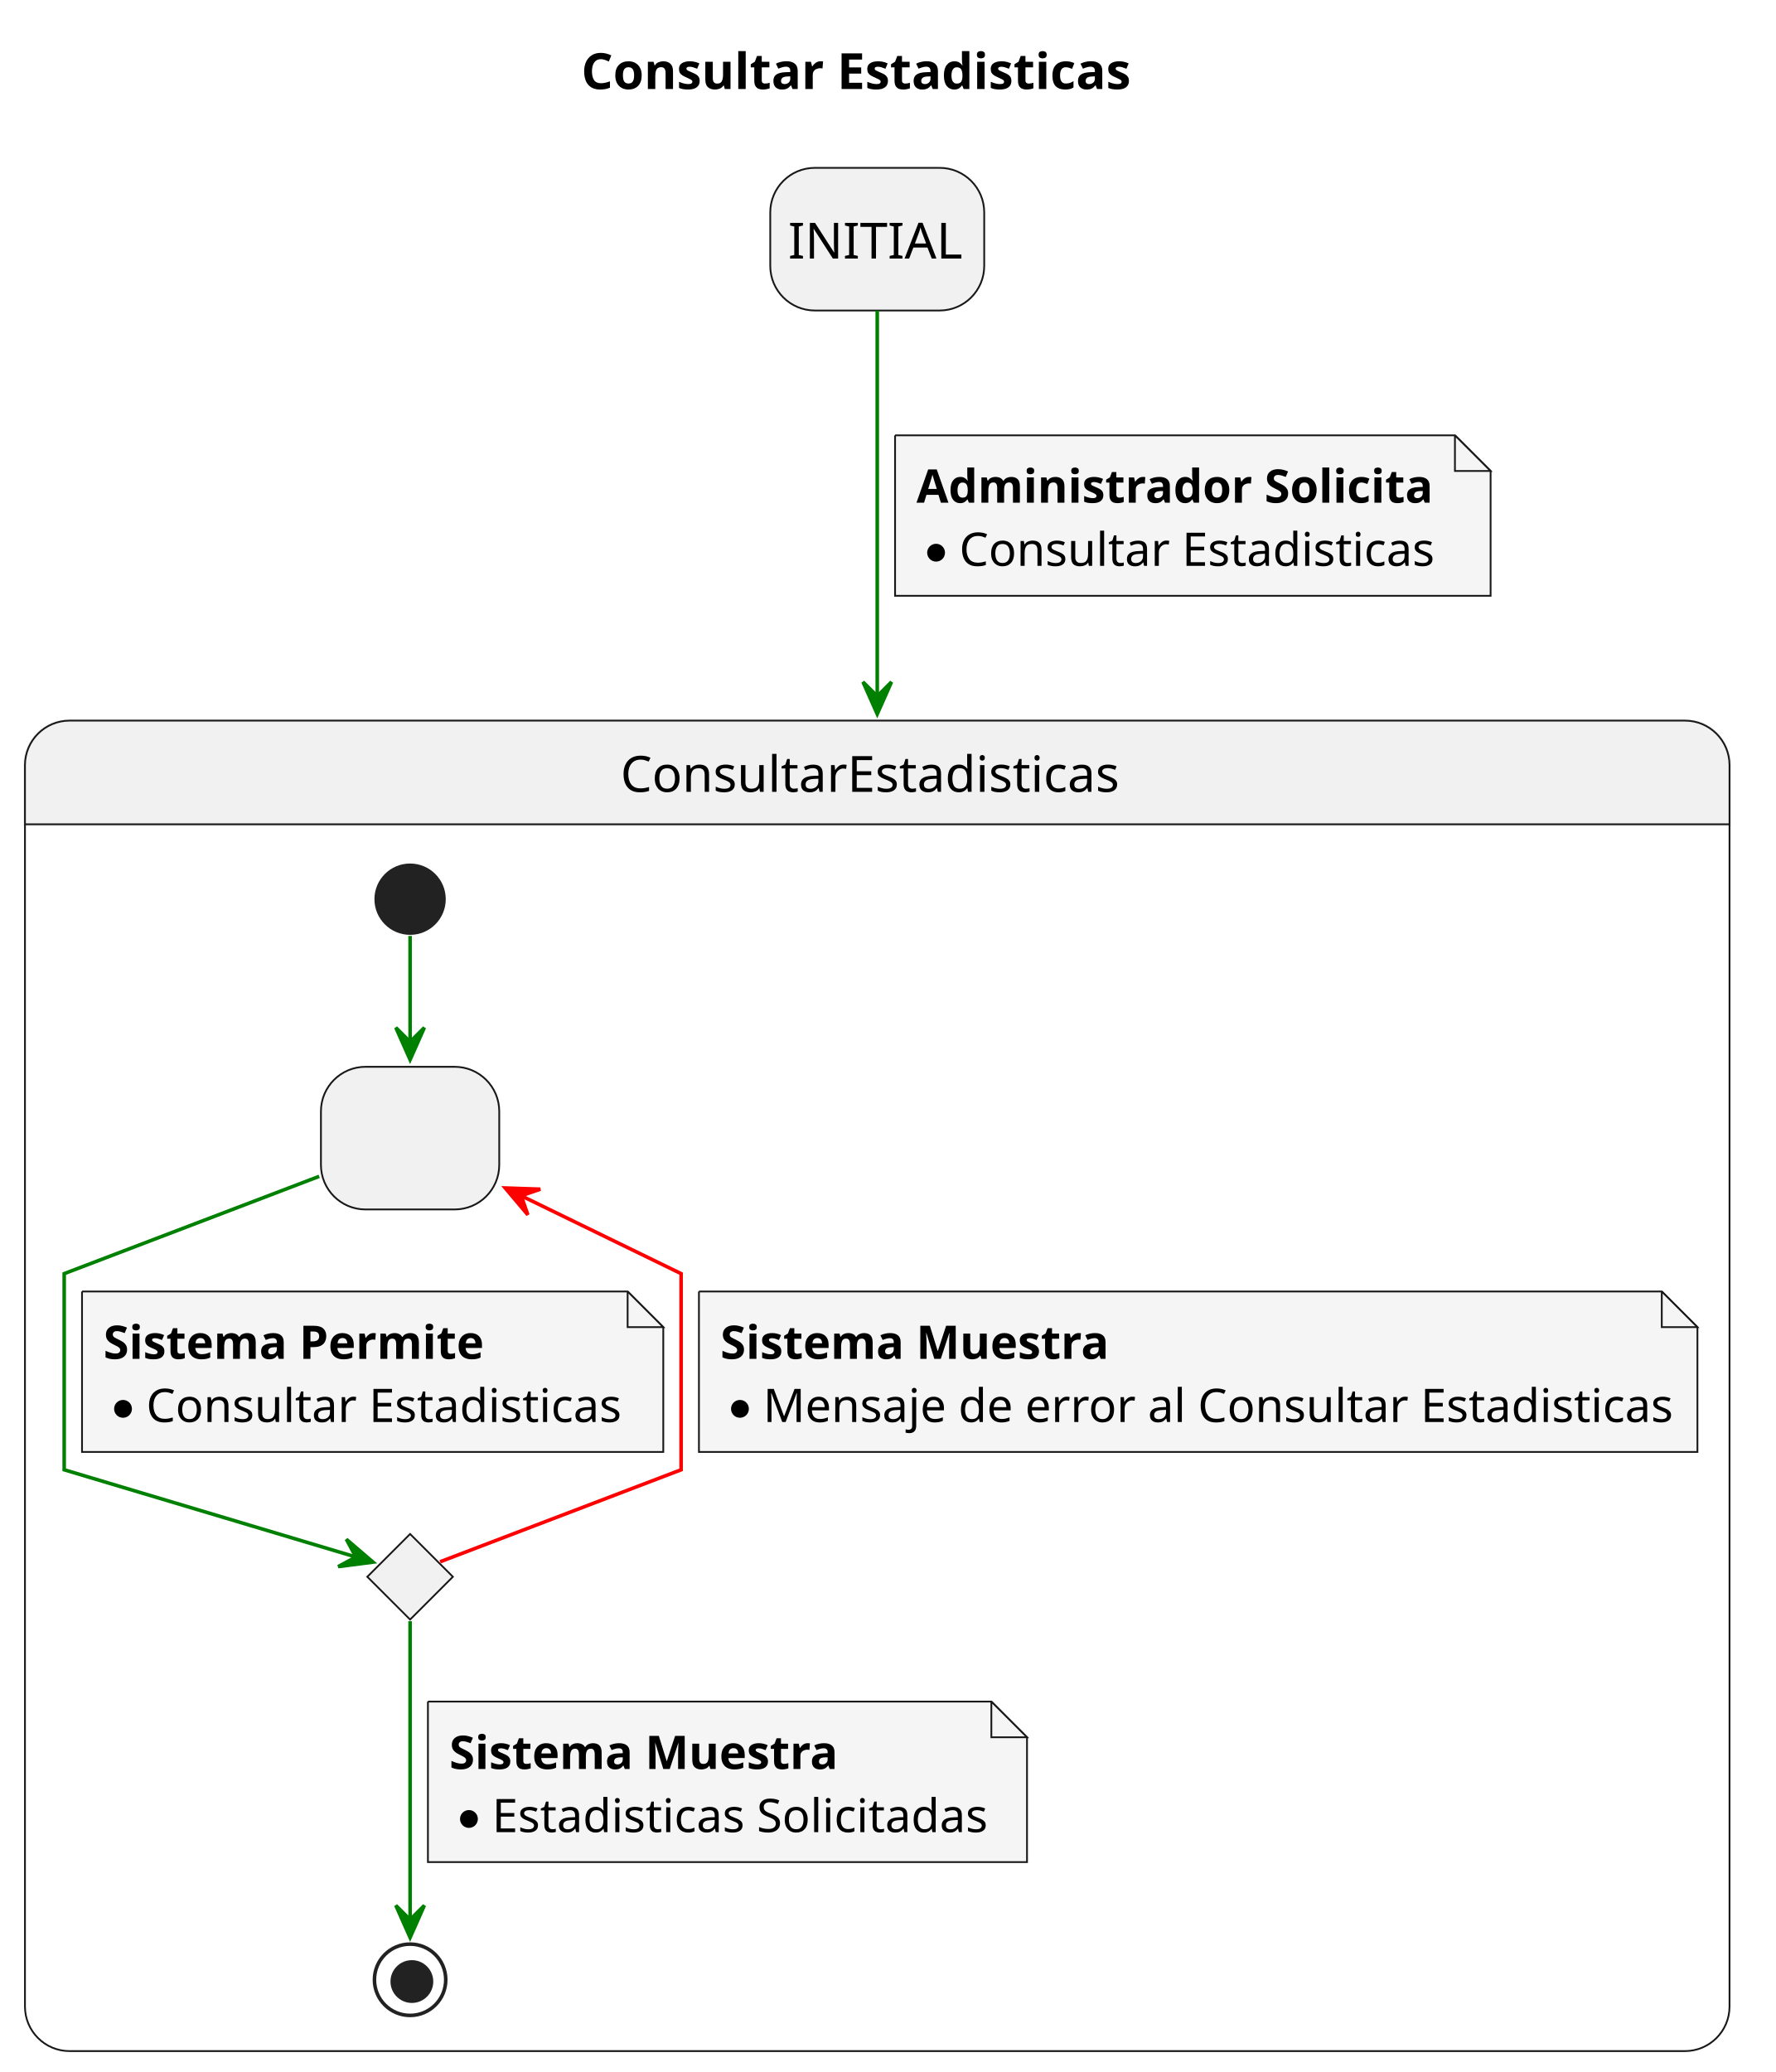
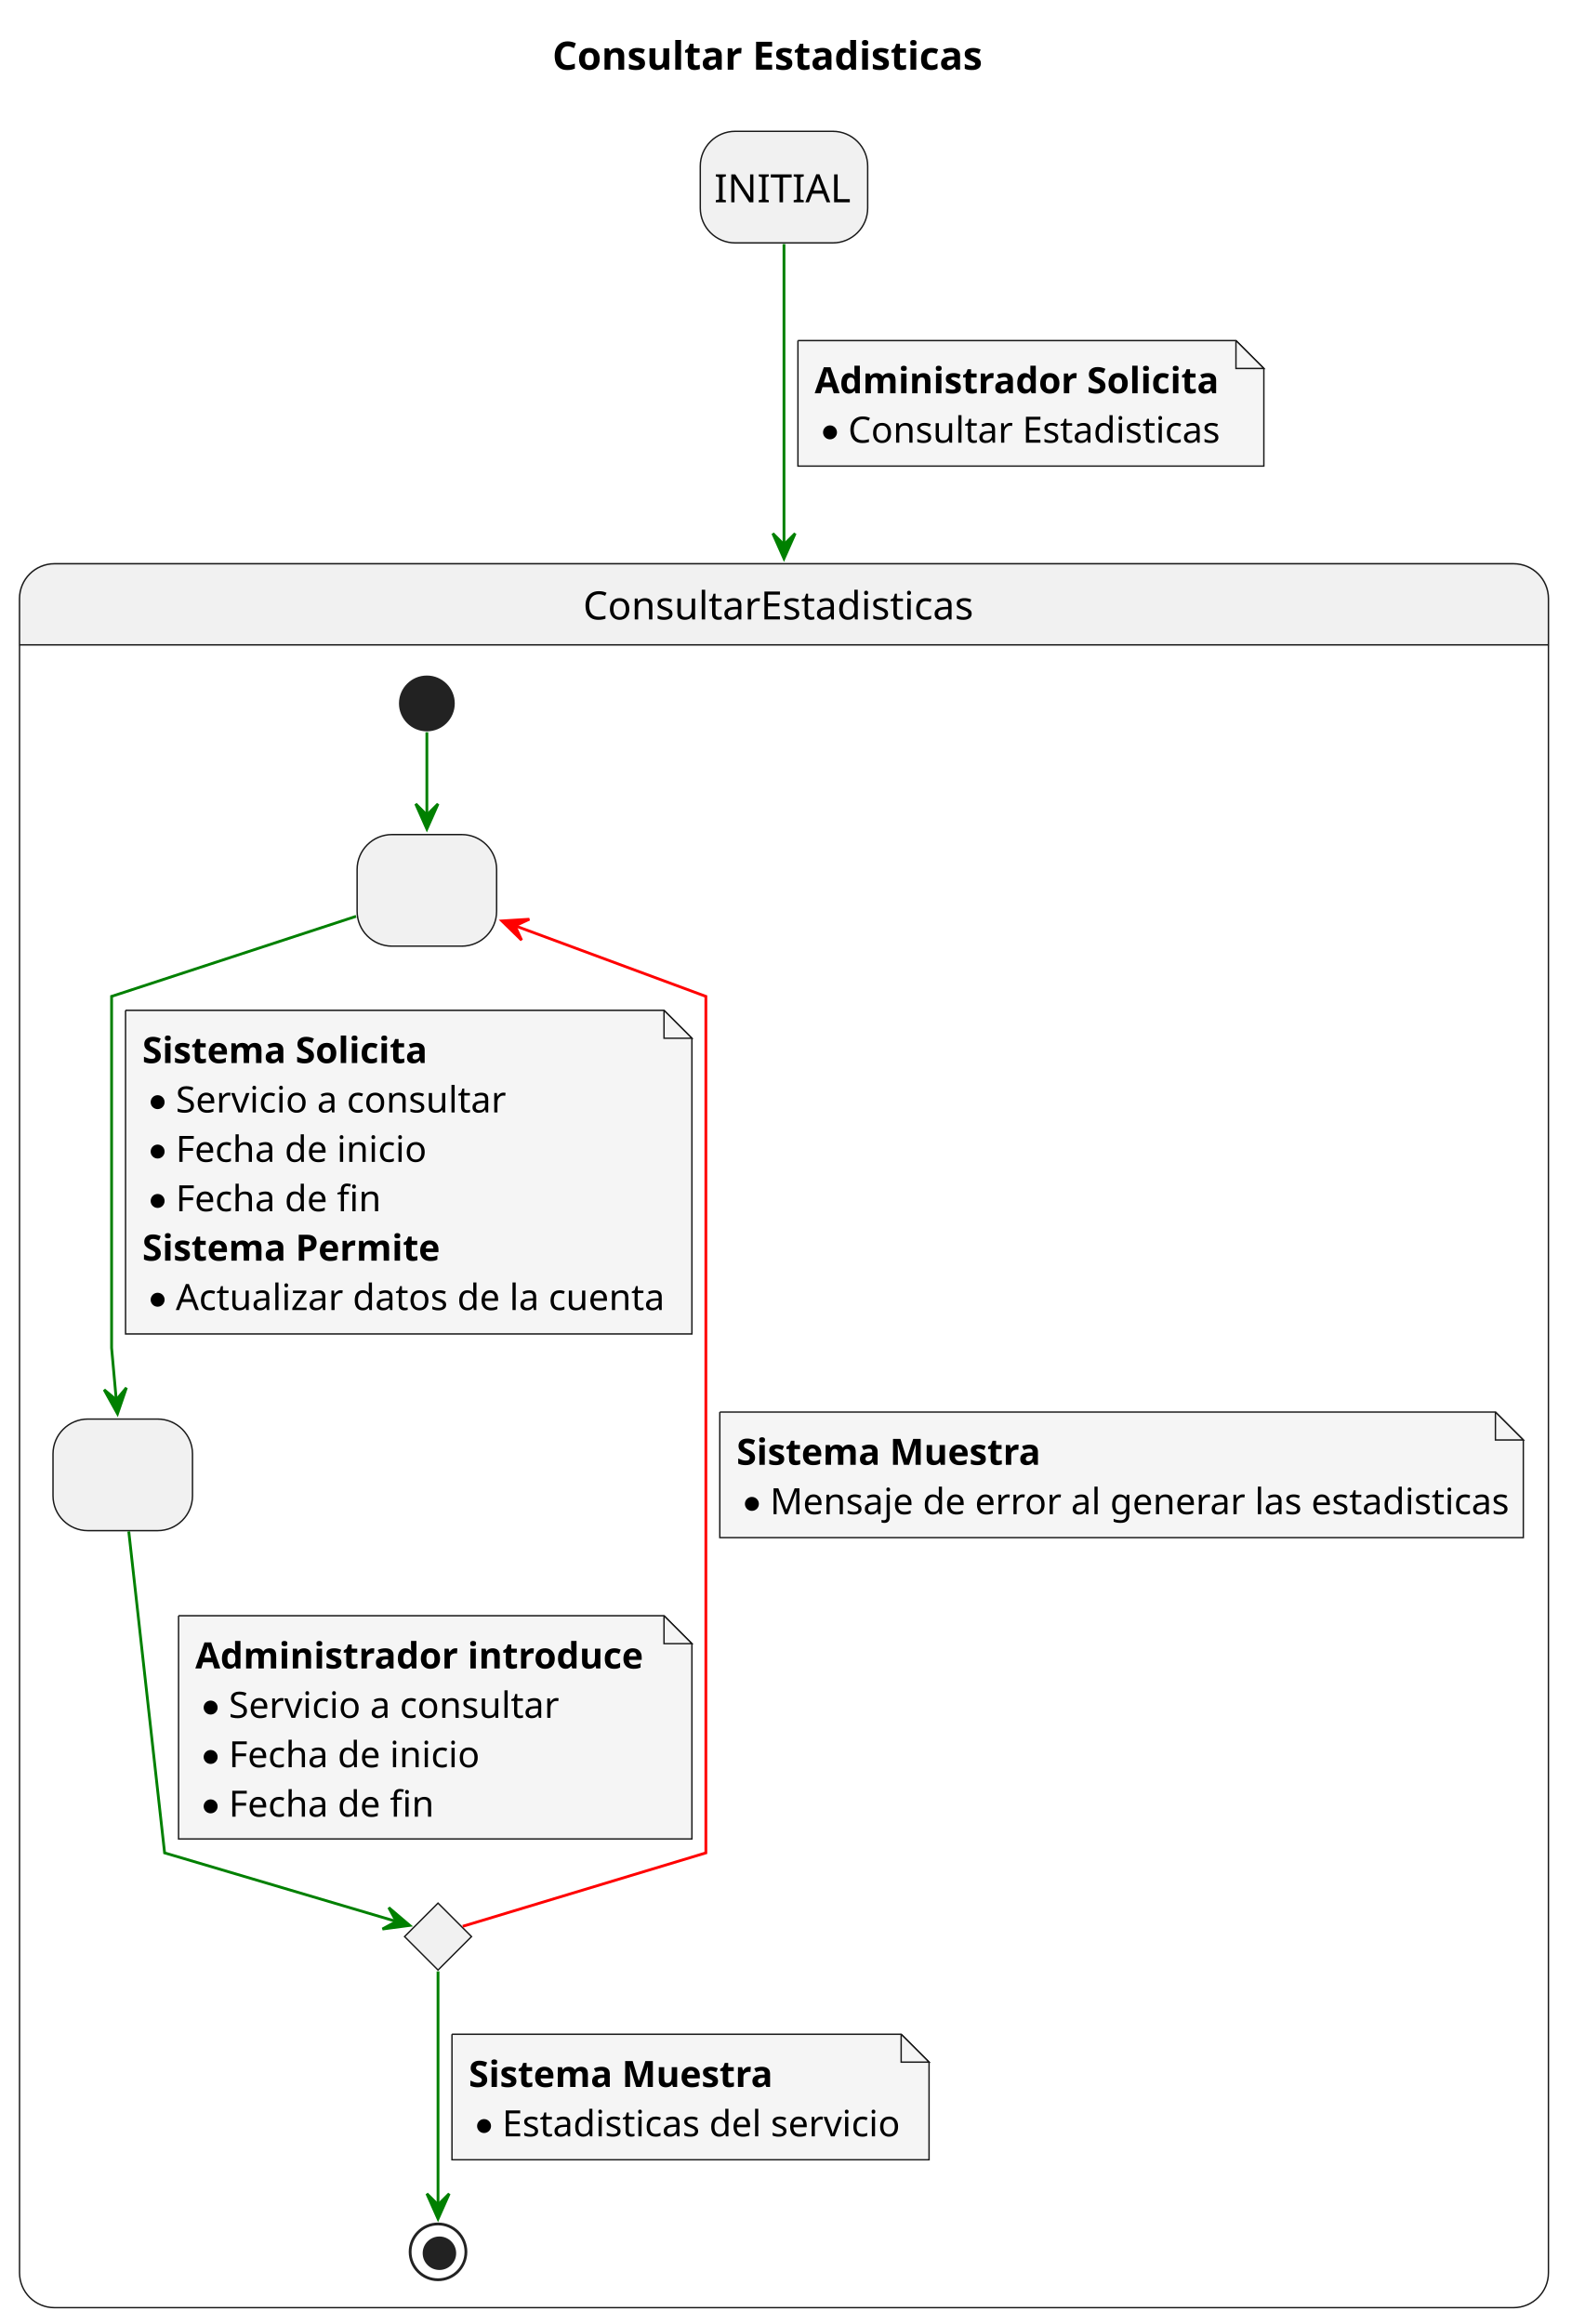
- <svg xmlns="http://www.w3.org/2000/svg" contentStyleType="text/css" height="581px" preserveAspectRatio="none" style="width:498px;height:581px;background:#FFFFFF;" version="1.1" viewBox="0 0 498 581" width="498px" zoomAndPan="magnify">
+ <svg xmlns="http://www.w3.org/2000/svg" contentStyleType="text/css" height="833px" preserveAspectRatio="none" style="width:568px;height:833px;background:#FFFFFF;" version="1.1" viewBox="0 0 568 833" width="568px" zoomAndPan="magnify">
  <defs />
  <g>
-     <rect fill="none" height="29.068" id="_title" style="stroke:none;stroke-width:1.0;" width="162" x="158" y="5" />
-     <text fill="#000000" font-family="sans-serif" font-size="14" font-weight="bold" lengthAdjust="spacing" textLength="152" x="163" y="24.966">Consultar Estadisticas</text>
-     <rect fill="#F1F1F1" height="40" rx="12.5" ry="12.5" style="stroke:#181818;stroke-width:0.5;" width="60" x="216" y="47.068" />
-     <text fill="#000000" font-family="sans-serif" font-size="14" lengthAdjust="spacing" textLength="50" x="221" y="72.5">INITIAL</text>
-     <path d="M19.5,202.068 L472.5,202.068 A12.5,12.5 0 0 1 485,214.568 L485,231.136 L7,231.136 L7,214.568 A12.5,12.5 0 0 1 19.5,202.068 " fill="#F1F1F1" style="stroke:#F1F1F1;stroke-width:1.0;" />
-     <rect fill="none" height="373.068" rx="12.5" ry="12.5" style="stroke:#181818;stroke-width:0.5;" width="478" x="7" y="202.068" />
-     <line style="stroke:#181818;stroke-width:0.5;" x1="7" x2="485" y1="231.136" y2="231.136" />
-     <text fill="#000000" font-family="sans-serif" font-size="14" lengthAdjust="spacing" textLength="144" x="174" y="222.034">ConsultarEstadisticas</text>
-     <rect fill="#F1F1F1" height="40" rx="12.5" ry="12.5" style="stroke:#181818;stroke-width:0.5;" width="50" x="90" y="299.136" />
-     <text fill="#000000" font-family="sans-serif" font-size="14" lengthAdjust="spacing" textLength="4" x="113" y="324.568"> </text>
+     <rect fill="none" height="29.068" id="_title" style="stroke:none;stroke-width:1.0;" width="162" x="193" y="5" />
+     <text fill="#000000" font-family="sans-serif" font-size="14" font-weight="bold" lengthAdjust="spacing" textLength="152" x="198" y="24.966">Consultar Estadisticas</text>
+     <rect fill="#F1F1F1" height="40" rx="12.5" ry="12.5" style="stroke:#181818;stroke-width:0.5;" width="60" x="251" y="47.068" />
+     <text fill="#000000" font-family="sans-serif" font-size="14" lengthAdjust="spacing" textLength="50" x="256" y="72.5">INITIAL</text>
+     <path d="M19.5,202.068 L542.5,202.068 A12.5,12.5 0 0 1 555,214.568 L555,231.136 L7,231.136 L7,214.568 A12.5,12.5 0 0 1 19.5,202.068 " fill="#F1F1F1" style="stroke:#F1F1F1;stroke-width:1.0;" />
+     <rect fill="none" height="625.068" rx="12.5" ry="12.5" style="stroke:#181818;stroke-width:0.5;" width="548" x="7" y="202.068" />
+     <line style="stroke:#181818;stroke-width:0.5;" x1="7" x2="555" y1="231.136" y2="231.136" />
+     <text fill="#000000" font-family="sans-serif" font-size="14" lengthAdjust="spacing" textLength="144" x="209" y="222.034">ConsultarEstadisticas</text>
+     <rect fill="#F1F1F1" height="40" rx="12.5" ry="12.5" style="stroke:#181818;stroke-width:0.5;" width="50" x="128" y="299.136" />
+     <text fill="#000000" font-family="sans-serif" font-size="14" lengthAdjust="spacing" textLength="4" x="151" y="324.568"> </text>
+     <rect fill="#F1F1F1" height="40" rx="12.5" ry="12.5" style="stroke:#181818;stroke-width:0.5;" width="50" x="19" y="508.636" />
+     <text fill="#000000" font-family="sans-serif" font-size="14" lengthAdjust="spacing" textLength="4" x="42" y="534.068"> </text>
    <g id="elem_4">
-       <polygon fill="#F1F1F1" points="115,430.136,127,442.136,115,454.136,103,442.136,115,430.136" style="stroke:#181818;stroke-width:0.5;" />
+       <polygon fill="#F1F1F1" points="157,682.136,169,694.136,157,706.136,145,694.136,157,682.136" style="stroke:#181818;stroke-width:0.5;" />
    </g>
-     <ellipse cx="115" cy="252.136" fill="#222222" rx="10" ry="10" style="stroke:none;stroke-width:1.0;" />
-     <ellipse cx="115" cy="555.136" fill="none" rx="10" ry="10" style="stroke:#222222;stroke-width:1.0;" />
-     <ellipse cx="115.5" cy="555.636" fill="#222222" rx="6" ry="6" style="stroke:none;stroke-width:1.0;" />
+     <ellipse cx="153" cy="252.136" fill="#222222" rx="10" ry="10" style="stroke:none;stroke-width:1.0;" />
+     <ellipse cx="157" cy="807.136" fill="none" rx="10" ry="10" style="stroke:#222222;stroke-width:1.0;" />
+     <ellipse cx="157.5" cy="807.636" fill="#222222" rx="6" ry="6" style="stroke:none;stroke-width:1.0;" />
    <g id="link_*start*ConsultarEstadisticas_2">
-       <path d="M115,262.446 C115,270.236 115,281.736 115,292.266 " fill="none" id="*start*ConsultarEstadisticas-to-2" style="stroke:#008000;stroke-width:1.0;" />
-       <polygon fill="#008000" points="115,297.146,119,288.146,115,292.146,111,288.146,115,297.146" style="stroke:#008000;stroke-width:1.0;" />
+       <path d="M153,262.446 C153,270.236 153,281.736 153,292.266 " fill="none" id="*start*ConsultarEstadisticas-to-2" style="stroke:#008000;stroke-width:1.0;" />
+       <polygon fill="#008000" points="153,297.146,157,288.146,153,292.146,149,288.146,153,297.146" style="stroke:#008000;stroke-width:1.0;" />
    </g>
-     <g id="link_2_4">
-       <path d="M89.51,329.856 C60.77,340.816 18,357.136 18,357.136 C18,357.136 18,412.136 18,412.136 C18,412.136 72.88,428.546 100.08,436.676 " fill="none" id="2-to-4" style="stroke:#008000;stroke-width:1.0;" />
-       <polygon fill="#008000" points="104.6,438.026,97.12,431.619,99.809,436.596,94.832,439.284,104.6,438.026" style="stroke:#008000;stroke-width:1.0;" />
-       <path d="M23,362.136 L23,407.136 L186,407.136 L186,372.136 L176,362.136 L23,362.136 " fill="#F5F5F5" style="stroke:#181818;stroke-width:0.5;" />
-       <path d="M176,362.136 L176,372.136 L186,372.136 L176,362.136 " fill="#F5F5F5" style="stroke:#181818;stroke-width:0.5;" />
-       <text fill="#000000" font-family="sans-serif" font-size="13" font-weight="bold" lengthAdjust="spacing" textLength="108" x="29" y="381.033">Sistema Permite</text>
-       <ellipse cx="34.5" cy="395.048" fill="#000000" rx="2.5" ry="2.5" style="stroke:#000000;stroke-width:0.0;" />
-       <text fill="#000000" font-family="sans-serif" font-size="13" lengthAdjust="spacing" textLength="130" x="41" y="398.739">Consultar Estadisticas</text>
+     <g id="link_2_3">
+       <path d="M127.64,328.436 C94.32,339.346 40,357.136 40,357.136 C40,357.136 40,483.136 40,483.136 C40,483.136 40.81,492.136 41.7,502.036 " fill="none" id="2-to-3" style="stroke:#008000;stroke-width:1.0;" />
+       <polygon fill="#008000" points="42.12,506.736,45.308,497.417,41.678,501.755,37.339,498.125,42.12,506.736" style="stroke:#008000;stroke-width:1.0;" />
+       <path d="M45,362.136 L45,478.136 L248,478.136 L248,372.136 L238,362.136 L45,362.136 " fill="#F5F5F5" style="stroke:#181818;stroke-width:0.5;" />
+       <path d="M238,362.136 L238,372.136 L248,372.136 L238,362.136 " fill="#F5F5F5" style="stroke:#181818;stroke-width:0.5;" />
+       <text fill="#000000" font-family="sans-serif" font-size="13" font-weight="bold" lengthAdjust="spacing" textLength="103" x="51" y="381.033">Sistema Solicita</text>
+       <ellipse cx="56.5" cy="395.048" fill="#000000" rx="2.5" ry="2.5" style="stroke:#000000;stroke-width:0.0;" />
+       <text fill="#000000" font-family="sans-serif" font-size="13" lengthAdjust="spacing" textLength="115" x="63" y="398.739">Servicio a consultar</text>
+       <ellipse cx="56.5" cy="412.754" fill="#000000" rx="2.5" ry="2.5" style="stroke:#000000;stroke-width:0.0;" />
+       <text fill="#000000" font-family="sans-serif" font-size="13" lengthAdjust="spacing" textLength="87" x="63" y="416.445">Fecha de inicio</text>
+       <ellipse cx="56.5" cy="430.46" fill="#000000" rx="2.5" ry="2.5" style="stroke:#000000;stroke-width:0.0;" />
+       <text fill="#000000" font-family="sans-serif" font-size="13" lengthAdjust="spacing" textLength="71" x="63" y="434.151">Fecha de fin</text>
+       <text fill="#000000" font-family="sans-serif" font-size="13" font-weight="bold" lengthAdjust="spacing" textLength="108" x="51" y="451.857">Sistema Permite</text>
+       <ellipse cx="56.5" cy="465.872" fill="#000000" rx="2.5" ry="2.5" style="stroke:#000000;stroke-width:0.0;" />
+       <text fill="#000000" font-family="sans-serif" font-size="13" lengthAdjust="spacing" textLength="170" x="63" y="469.563">Actualizar datos de la cuenta</text>
+     </g>
+     <g id="link_3_4">
+       <path d="M46.15,548.906 C50.3,586.096 59,664.136 59,664.136 C59,664.136 114.98,680.706 142.32,688.796 " fill="none" id="3-to-4" style="stroke:#008000;stroke-width:1.0;" />
+       <polygon fill="#008000" points="146.85,690.136,139.347,683.755,142.054,688.723,137.086,691.429,146.85,690.136" style="stroke:#008000;stroke-width:1.0;" />
+       <path d="M64,579.136 L64,659.136 L248,659.136 L248,589.136 L238,579.136 L64,579.136 " fill="#F5F5F5" style="stroke:#181818;stroke-width:0.5;" />
+       <path d="M238,579.136 L238,589.136 L248,589.136 L238,579.136 " fill="#F5F5F5" style="stroke:#181818;stroke-width:0.5;" />
+       <text fill="#000000" font-family="sans-serif" font-size="13" font-weight="bold" lengthAdjust="spacing" textLength="163" x="70" y="598.033">Administrador introduce</text>
+       <ellipse cx="75.5" cy="612.048" fill="#000000" rx="2.5" ry="2.5" style="stroke:#000000;stroke-width:0.0;" />
+       <text fill="#000000" font-family="sans-serif" font-size="13" lengthAdjust="spacing" textLength="115" x="82" y="615.739">Servicio a consultar</text>
+       <ellipse cx="75.5" cy="629.754" fill="#000000" rx="2.5" ry="2.5" style="stroke:#000000;stroke-width:0.0;" />
+       <text fill="#000000" font-family="sans-serif" font-size="13" lengthAdjust="spacing" textLength="87" x="82" y="633.445">Fecha de inicio</text>
+       <ellipse cx="75.5" cy="647.46" fill="#000000" rx="2.5" ry="2.5" style="stroke:#000000;stroke-width:0.0;" />
+       <text fill="#000000" font-family="sans-serif" font-size="13" lengthAdjust="spacing" textLength="71" x="82" y="651.151">Fecha de fin</text>
    </g>
    <g id="link_4_*end*ConsultarEstadisticas">
-       <path d="M115,454.596 C115,474.576 115,515.806 115,538.426 " fill="none" id="4-to-*end*ConsultarEstadisticas" style="stroke:#008000;stroke-width:1.0;" />
-       <polygon fill="#008000" points="115,543.296,119,534.296,115,538.296,111,534.296,115,543.296" style="stroke:#008000;stroke-width:1.0;" />
-       <path d="M120,477.136 L120,522.136 L288,522.136 L288,487.136 L278,477.136 L120,477.136 " fill="#F5F5F5" style="stroke:#181818;stroke-width:0.5;" />
-       <path d="M278,477.136 L278,487.136 L288,487.136 L278,477.136 " fill="#F5F5F5" style="stroke:#181818;stroke-width:0.5;" />
-       <text fill="#000000" font-family="sans-serif" font-size="13" font-weight="bold" lengthAdjust="spacing" textLength="110" x="126" y="496.033">Sistema Muestra</text>
-       <ellipse cx="131.5" cy="510.048" fill="#000000" rx="2.5" ry="2.5" style="stroke:#000000;stroke-width:0.0;" />
-       <text fill="#000000" font-family="sans-serif" font-size="13" lengthAdjust="spacing" textLength="135" x="138" y="513.739">Estadisticas Solicitadas</text>
+       <path d="M157,706.596 C157,726.576 157,767.806 157,790.426 " fill="none" id="4-to-*end*ConsultarEstadisticas" style="stroke:#008000;stroke-width:1.0;" />
+       <polygon fill="#008000" points="157,795.296,161,786.296,157,790.296,153,786.296,157,795.296" style="stroke:#008000;stroke-width:1.0;" />
+       <path d="M162,729.136 L162,774.136 L333,774.136 L333,739.136 L323,729.136 L162,729.136 " fill="#F5F5F5" style="stroke:#181818;stroke-width:0.5;" />
+       <path d="M323,729.136 L323,739.136 L333,739.136 L323,729.136 " fill="#F5F5F5" style="stroke:#181818;stroke-width:0.5;" />
+       <text fill="#000000" font-family="sans-serif" font-size="13" font-weight="bold" lengthAdjust="spacing" textLength="110" x="168" y="748.033">Sistema Muestra</text>
+       <ellipse cx="173.5" cy="762.048" fill="#000000" rx="2.5" ry="2.5" style="stroke:#000000;stroke-width:0.0;" />
+       <text fill="#000000" font-family="sans-serif" font-size="13" lengthAdjust="spacing" textLength="138" x="180" y="765.739">Estadisticas del servicio</text>
    </g>
    <g id="link_4_2">
-       <path d="M123.42,437.926 C143.21,430.376 191,412.136 191,412.136 C191,412.136 191,357.136 191,357.136 C191,357.136 167.12,345.506 146.13,335.286 " fill="none" id="4-to-2" style="stroke:#FF0000;stroke-width:1.0;" />
-       <polygon fill="#FF0000" points="141.67,333.116,148.018,340.646,146.167,335.3,151.513,333.45,141.67,333.116" style="stroke:#FF0000;stroke-width:1.0;" />
-       <path d="M196,362.136 L196,407.136 L476,407.136 L476,372.136 L466,362.136 L196,362.136 " fill="#F5F5F5" style="stroke:#181818;stroke-width:0.5;" />
-       <path d="M466,362.136 L466,372.136 L476,372.136 L466,362.136 " fill="#F5F5F5" style="stroke:#181818;stroke-width:0.5;" />
-       <text fill="#000000" font-family="sans-serif" font-size="13" font-weight="bold" lengthAdjust="spacing" textLength="110" x="202" y="381.033">Sistema Muestra</text>
-       <ellipse cx="207.5" cy="395.048" fill="#000000" rx="2.5" ry="2.5" style="stroke:#000000;stroke-width:0.0;" />
-       <text fill="#000000" font-family="sans-serif" font-size="13" lengthAdjust="spacing" textLength="247" x="214" y="398.739">Mensaje de error al Consultar Estadisticas</text>
+       <path d="M165.86,690.456 C189.62,683.276 253,664.136 253,664.136 C253,664.136 253,357.136 253,357.136 C253,357.136 213.88,342.666 184.58,331.816 " fill="none" id="4-to-2" style="stroke:#FF0000;stroke-width:1.0;" />
+       <polygon fill="#FF0000" points="179.91,330.096,186.951,336.982,184.596,331.839,189.74,329.484,179.91,330.096" style="stroke:#FF0000;stroke-width:1.0;" />
+       <path d="M258,506.136 L258,551.136 L546,551.136 L546,516.136 L536,506.136 L258,506.136 " fill="#F5F5F5" style="stroke:#181818;stroke-width:0.5;" />
+       <path d="M536,506.136 L536,516.136 L546,516.136 L536,506.136 " fill="#F5F5F5" style="stroke:#181818;stroke-width:0.5;" />
+       <text fill="#000000" font-family="sans-serif" font-size="13" font-weight="bold" lengthAdjust="spacing" textLength="110" x="264" y="525.033">Sistema Muestra</text>
+       <ellipse cx="269.5" cy="539.048" fill="#000000" rx="2.5" ry="2.5" style="stroke:#000000;stroke-width:0.0;" />
+       <text fill="#000000" font-family="sans-serif" font-size="13" lengthAdjust="spacing" textLength="255" x="276" y="542.739">Mensaje de error al generar las estadisticas</text>
    </g>
    <g id="link_startState_ConsultarEstadisticas">
-       <path d="M246,87.098 C246,110.008 246,150.978 246,195.438 " fill="none" id="startState-to-ConsultarEstadisticas" style="stroke:#008000;stroke-width:1.0;" />
-       <polygon fill="#008000" points="246,200.218,250,191.218,246,195.218,242,191.218,246,200.218" style="stroke:#008000;stroke-width:1.0;" />
-       <path d="M251,122.068 L251,167.068 L418,167.068 L418,132.068 L408,122.068 L251,122.068 " fill="#F5F5F5" style="stroke:#181818;stroke-width:0.5;" />
-       <path d="M408,122.068 L408,132.068 L418,132.068 L408,122.068 " fill="#F5F5F5" style="stroke:#181818;stroke-width:0.5;" />
-       <text fill="#000000" font-family="sans-serif" font-size="13" font-weight="bold" lengthAdjust="spacing" textLength="146" x="257" y="140.965">Administrador Solicita</text>
-       <ellipse cx="262.5" cy="154.98" fill="#000000" rx="2.5" ry="2.5" style="stroke:#000000;stroke-width:0.0;" />
-       <text fill="#000000" font-family="sans-serif" font-size="13" lengthAdjust="spacing" textLength="130" x="269" y="158.671">Consultar Estadisticas</text>
+       <path d="M281,87.498 C281,109.778 281,149.248 281,195.468 " fill="none" id="startState-to-ConsultarEstadisticas" style="stroke:#008000;stroke-width:1.0;" />
+       <polygon fill="#008000" points="281,200.218,285,191.218,281,195.218,277,191.218,281,200.218" style="stroke:#008000;stroke-width:1.0;" />
+       <path d="M286,122.068 L286,167.068 L453,167.068 L453,132.068 L443,122.068 L286,122.068 " fill="#F5F5F5" style="stroke:#181818;stroke-width:0.5;" />
+       <path d="M443,122.068 L443,132.068 L453,132.068 L443,122.068 " fill="#F5F5F5" style="stroke:#181818;stroke-width:0.5;" />
+       <text fill="#000000" font-family="sans-serif" font-size="13" font-weight="bold" lengthAdjust="spacing" textLength="146" x="292" y="140.965">Administrador Solicita</text>
+       <ellipse cx="297.5" cy="154.98" fill="#000000" rx="2.5" ry="2.5" style="stroke:#000000;stroke-width:0.0;" />
+       <text fill="#000000" font-family="sans-serif" font-size="13" lengthAdjust="spacing" textLength="130" x="304" y="158.671">Consultar Estadisticas</text>
    </g>
  </g>
</svg>
